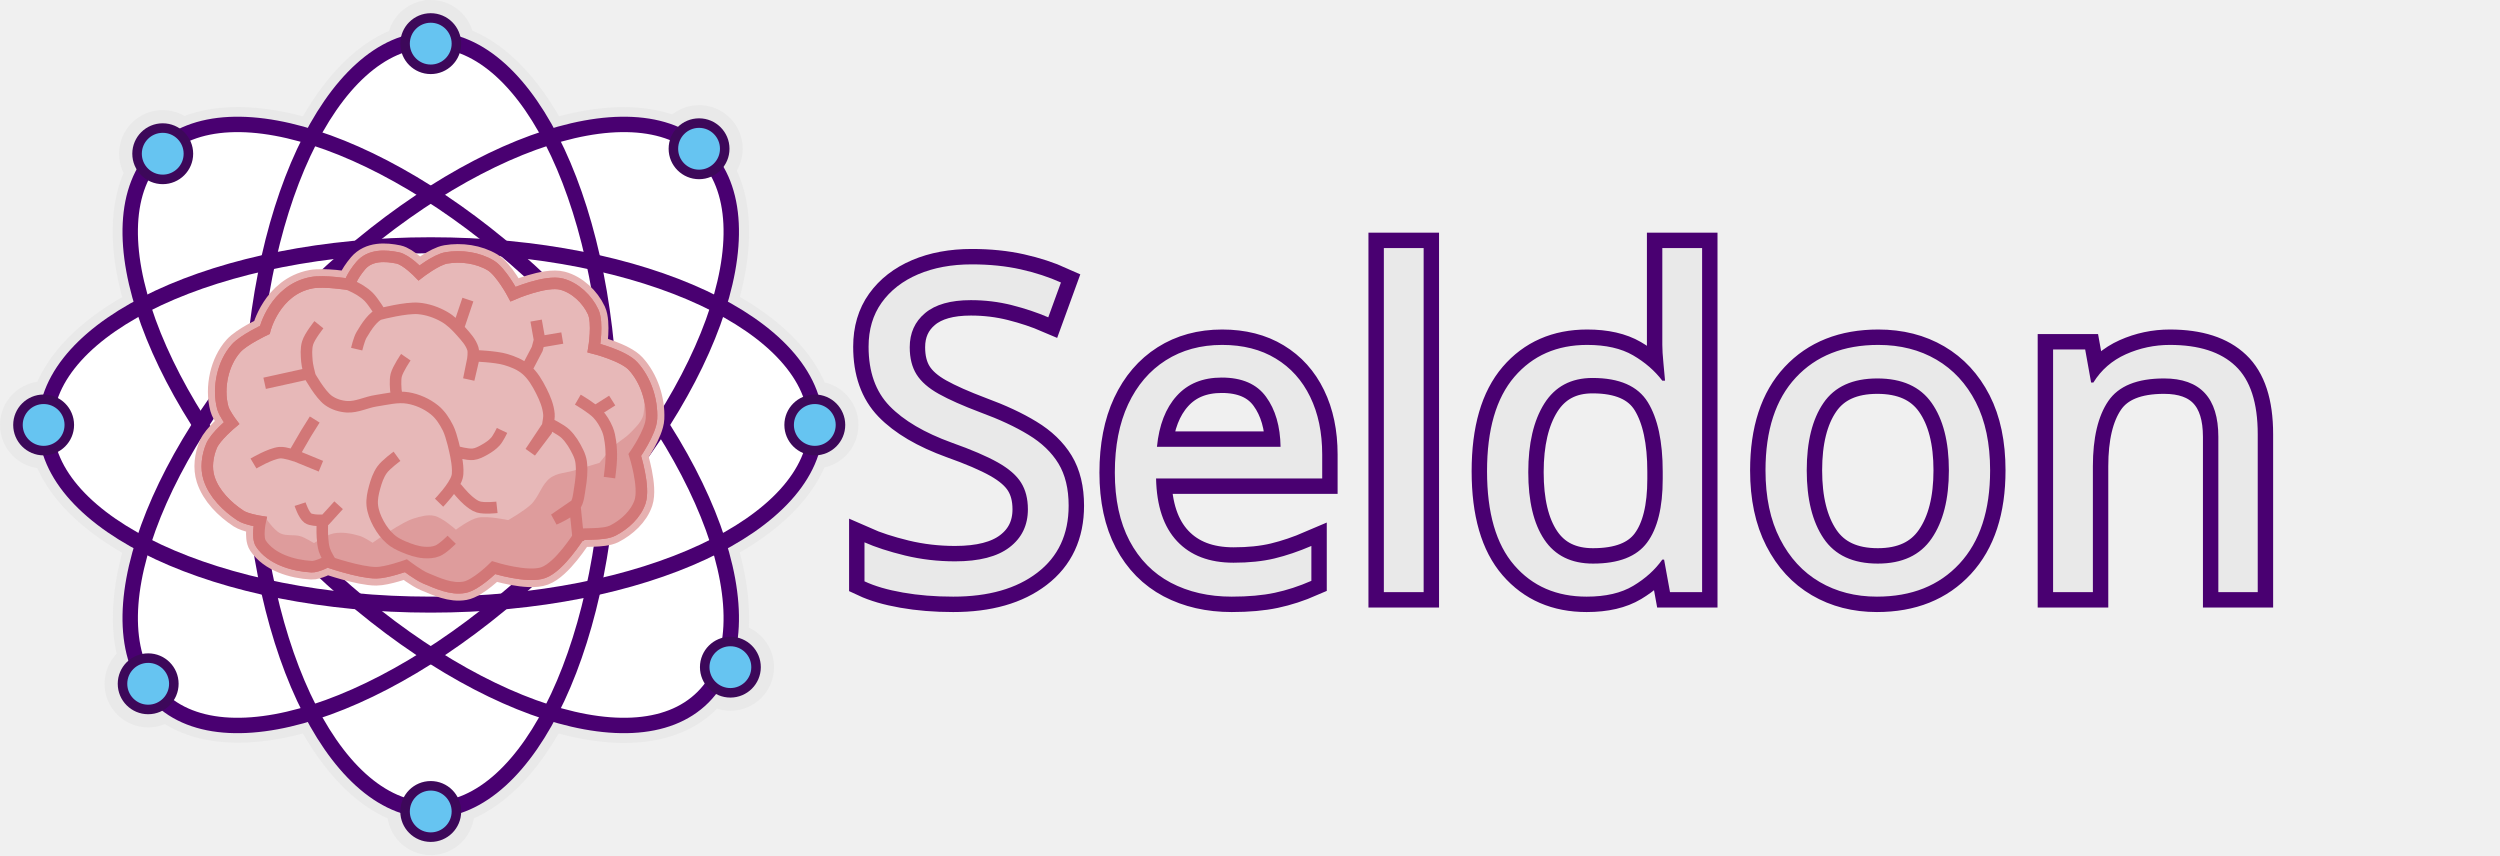
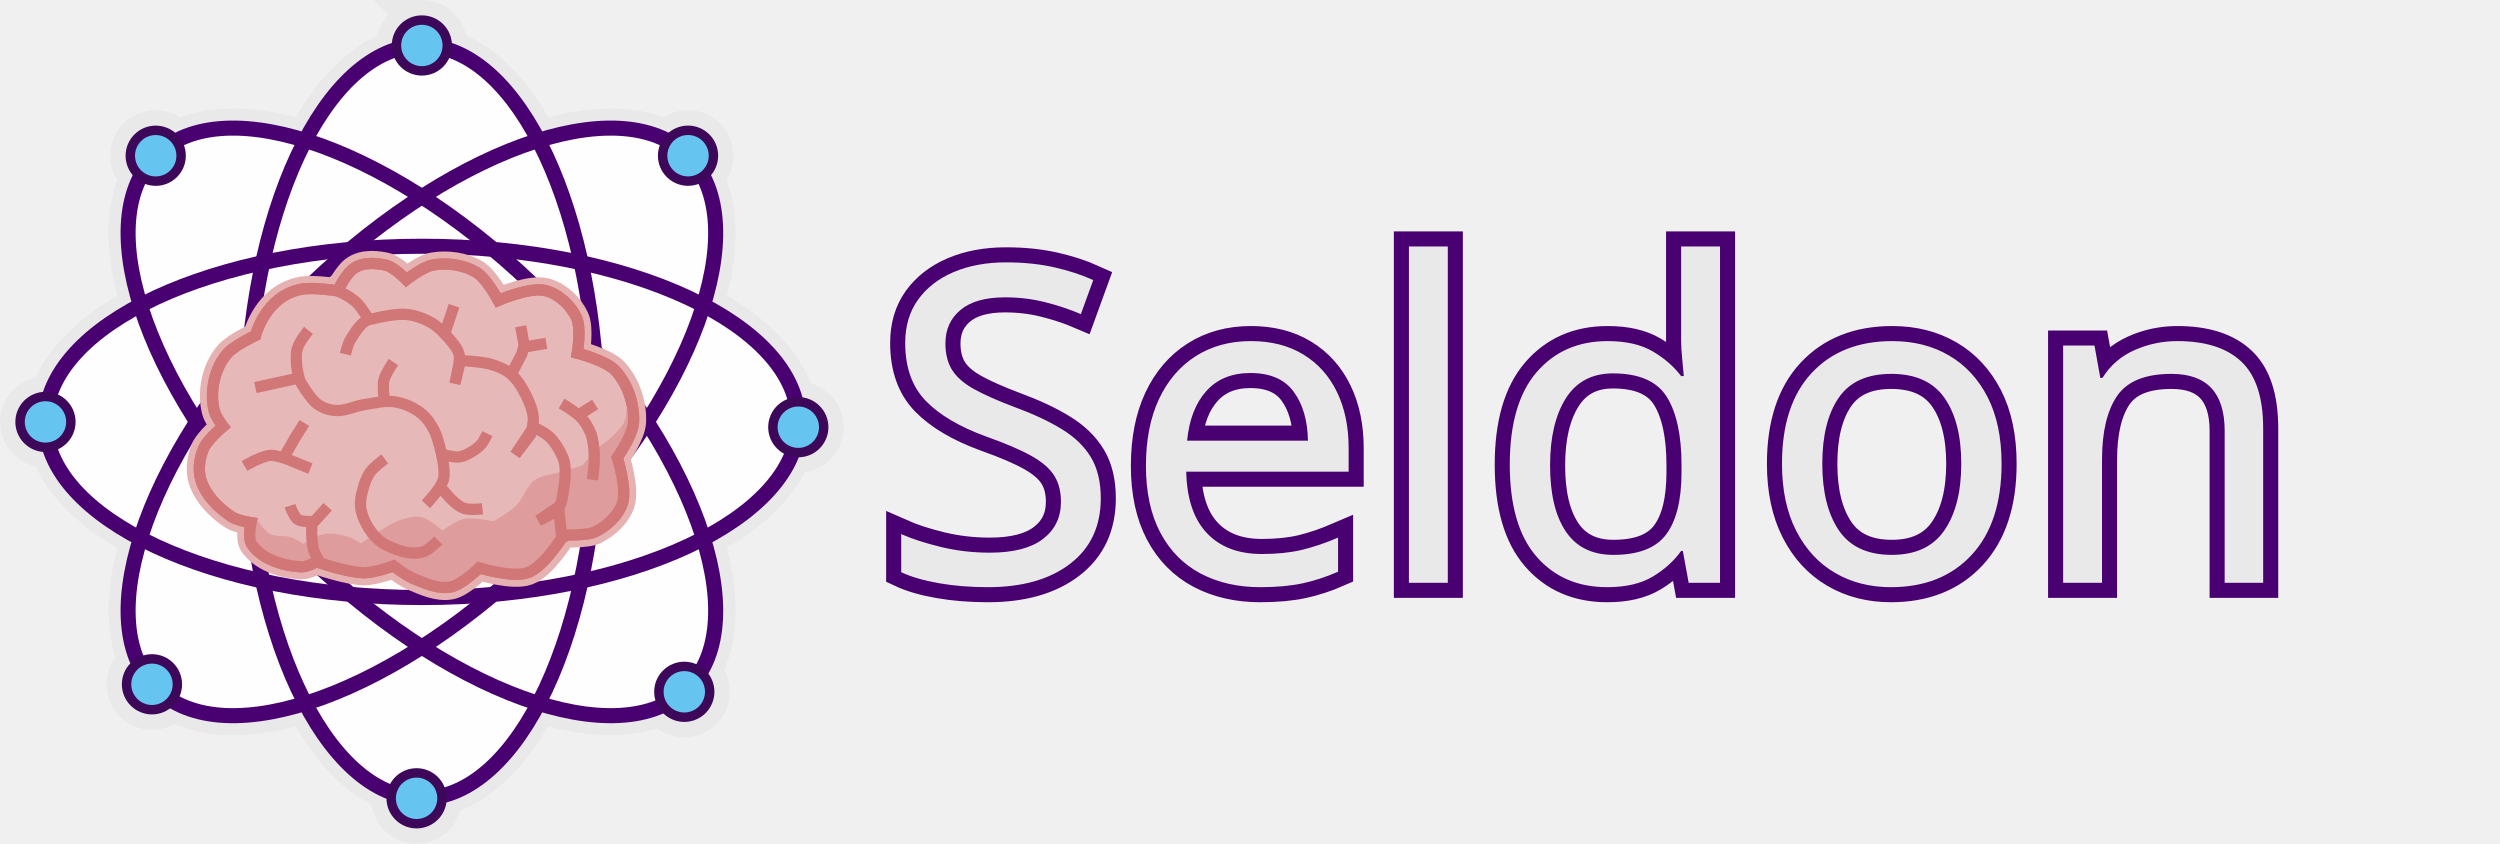
- <svg xmlns="http://www.w3.org/2000/svg" width="486.94mm" height="166.558mm" viewBox="0 0 486.94 166.558" version="1.1" id="svg1" xml:space="preserve">
+ <svg xmlns="http://www.w3.org/2000/svg" width="498.123mm" height="168.122mm" viewBox="0 0 498.123 168.122" version="1.1" id="svg1" xml:space="preserve">
  <defs id="defs1">
    <linearGradient id="swatch3">
      <stop style="stop-color:#000000;stop-opacity:1;" offset="0" id="stop3" />
    </linearGradient>
  </defs>
-   <g id="layer2">
+   <g id="layer2" style="display:inline" transform="translate(11.18297,0.7820349)">
    <text xml:space="preserve" style="font-style:normal;font-variant:normal;font-weight:normal;font-stretch:normal;font-size:3.175px;font-family:FoundationTitlesHand;-inkscape-font-specification:'FoundationTitlesHand, Normal';font-variant-ligatures:normal;font-variant-caps:normal;font-variant-numeric:normal;font-variant-east-asian:normal;display:inline;fill:#e9e9e9;fill-opacity:1;stroke:#490071;stroke-width:6;stroke-dasharray:none;stroke-opacity:1;paint-order:stroke fill markers" x="205.802" y="154.321" id="text7" transform="translate(-41.91985,-38.98327)">
      <tspan id="tspan7" style="font-style:normal;font-variant:normal;font-weight:normal;font-stretch:normal;font-size:88.194px;font-family:FoundationTitlesHand;-inkscape-font-specification:'FoundationTitlesHand, Normal';font-variant-ligatures:normal;font-variant-caps:normal;font-variant-numeric:normal;font-variant-east-asian:normal;fill:#e9e9e9;fill-opacity:1;stroke:#490071;stroke-width:6;stroke-dasharray:none;stroke-opacity:1" x="205.802" y="154.321">Seldon</tspan>
    </text>
  </g>
-   <g id="layer1" transform="translate(-41.91985,-38.98327)" style="display:inline">
-     <path id="path1" style="display:none;fill:#ffffff;fill-opacity:1;stroke:#dddddd;stroke-width:5.823;stroke-dasharray:none;stroke-opacity:1;paint-order:stroke markers fill" d="m 105.632,61.109 a 21.167,42.044 0 0 0 -14.021,10.666 43.767,20.333 41.628 0 0 -18.051,1.648 43.767,20.333 41.628 0 0 -1.778,16.732 45.358,19.62 0 0 0 -11.507,12.997 45.358,19.62 0 0 0 11.507,12.997 20.333,43.767 48.372 0 0 1.778,16.732 20.333,43.767 48.372 0 0 18.051,1.648 21.167,42.044 0 0 0 14.021,10.667 21.167,42.044 0 0 0 14.021,-10.667 43.767,20.333 41.628 0 0 18.051,-1.648 43.767,20.333 41.628 0 0 1.826,-16.756 45.358,19.62 0 0 0 11.459,-12.973 A 45.358,19.62 0 0 0 139.547,90.131 20.333,43.767 48.372 0 0 137.705,73.423 20.333,43.767 48.372 0 0 119.706,71.76 21.167,42.044 0 0 0 105.632,61.109 Z" transform="matrix(1.653522,0,0,1.783866,-48.84721,-62.25745)" />
+   <g id="layer6" transform="translate(-21.1327,1.3605)">
+     <g id="layer7" style="display:inline">
+       <path id="ellipse11" style="display:inline;fill:#fefefe;fill-opacity:1;stroke:#e9e9e9;stroke-width:8;stroke-dasharray:none;stroke-opacity:1;paint-order:stroke fill markers" d="m 105.189,2.64 a 5.061,5.061 0 0 0 -5.061,5.061 5.061,5.061 0 0 0 0.074,0.822 35,75 0 0 0 -18.193,18.206 75,35 45 0 0 -25.741,-0.008 5.061,5.061 0 0 0 -0.532,-0.628 5.061,5.061 0 0 0 -7.157,0 5.061,5.061 0 0 0 0,7.157 5.061,5.061 0 0 0 0.633,0.529 75,35 45 0 0 0.009,25.738 75,35 0 0 0 -18.207,18.196 5.061,5.061 0 0 0 -0.821,-0.068 5.061,5.061 0 0 0 -5.061,5.061 5.061,5.061 0 0 0 5.061,5.061 5.061,5.061 0 0 0 0.822,-0.074 75,35 0 0 0 18.206,18.193 35,75 45 0 0 -0.399,24.766 5.061,5.061 45 0 0 -0.987,0.757 5.061,5.061 45 0 0 0,7.157 5.061,5.061 45 0 0 7.157,0 5.061,5.061 45 0 0 0.372,-0.417 35,75 45 0 0 26.645,0.526 35,75 0 0 0 17.23,17.795 5.061,5.061 0 0 0 -0.163,1.232 5.061,5.061 0 0 0 5.061,5.061 5.061,5.061 0 0 0 5.061,-5.061 5.061,5.061 0 0 0 -0.032,-0.558 35,75 0 0 0 19.212,-18.47 75,35 45 0 0 24.767,0.399 5.061,5.061 45 0 0 0.756,0.987 5.061,5.061 45 0 0 7.157,0 5.061,5.061 45 0 0 0,-7.157 5.061,5.061 45 0 0 -0.38,-0.329 75,35 45 0 0 0.568,-26.731 75,35 0 0 0 17.715,-17.188 5.061,5.061 0 0 0 1.232,0.163 5.061,5.061 0 0 0 5.061,-5.061 5.061,5.061 0 0 0 -5.061,-5.061 5.061,5.061 0 0 0 -0.501,0.036 75,35 0 0 0 -18.42,-19.261 35,75 45 0 0 -0.069,-25.722 5.061,5.061 0 0 0 0.598,-0.506 5.061,5.061 0 0 0 0,-7.157 5.061,5.061 0 0 0 -7.157,0 5.061,5.061 0 0 0 -0.529,0.633 35,75 45 0 0 -25.651,-0.018 35,75 0 0 0 -18.28,-18.22 5.061,5.061 0 0 0 0.065,-0.781 5.061,5.061 0 0 0 -5.061,-5.061 z" />
+     </g>
+     <ellipse style="display:inline;fill:#000000;fill-opacity:0;stroke:#490071;stroke-width:3;stroke-dasharray:none;stroke-opacity:1" id="ellipse1-5" cx="105.193" cy="82.701" rx="75" ry="35" />
+     <ellipse style="display:inline;fill:#66c4f1;fill-opacity:1;stroke:#3d085a;stroke-width:1.879;stroke-dasharray:none;stroke-opacity:1" id="path26-7-2-9-4-6-3-1-2" cx="180.193" cy="83.757" rx="5.061" ry="5.061" />
+     <circle style="display:inline;fill:#66c4f1;fill-opacity:1;stroke:#3d085a;stroke-width:1.879;stroke-dasharray:none;stroke-opacity:1" id="path26-7-2-9-4-6-3-1-2-7" cx="30.193" cy="82.705" r="5.061" />
+     <ellipse style="display:inline;fill:#000000;fill-opacity:0;stroke:#490071;stroke-width:3;stroke-dasharray:none;stroke-opacity:1" id="ellipse5" cx="132.861" cy="-15.905" rx="75" ry="35" transform="rotate(45)" />
+     <ellipse style="display:inline;fill:#66c4f1;fill-opacity:1;stroke:#3d085a;stroke-width:1.879;stroke-dasharray:none;stroke-opacity:1" id="ellipse6" cx="207.861" cy="-14.848" rx="5.061" ry="5.061" transform="rotate(45)" />
+     <circle style="display:inline;fill:#66c4f1;fill-opacity:1;stroke:#3d085a;stroke-width:1.879;stroke-dasharray:none;stroke-opacity:1" id="circle6" cx="57.861" cy="-15.901" r="5.061" transform="rotate(45)" />
+     <ellipse style="display:inline;fill:#000000;fill-opacity:0;stroke:#490071;stroke-width:3;stroke-dasharray:none;stroke-opacity:1" id="ellipse7" cx="82.701" cy="-105.193" rx="75" ry="35" transform="rotate(90)" />
+     <ellipse style="display:inline;fill:#66c4f1;fill-opacity:1;stroke:#3d085a;stroke-width:1.879;stroke-dasharray:none;stroke-opacity:1" id="ellipse8" cx="157.701" cy="-104.137" rx="5.061" ry="5.061" transform="rotate(90)" />
+     <circle style="display:inline;fill:#66c4f1;fill-opacity:1;stroke:#3d085a;stroke-width:1.879;stroke-dasharray:none;stroke-opacity:1" id="circle8" cx="7.701" cy="-105.189" r="5.061" transform="rotate(90)" />
+     <ellipse style="display:inline;fill:#000000;fill-opacity:0;stroke:#490071;stroke-width:3;stroke-dasharray:none;stroke-opacity:1" id="ellipse9" cx="-15.905" cy="-132.861" rx="75" ry="35" transform="rotate(135)" />
+     <ellipse style="display:inline;fill:#66c4f1;fill-opacity:1;stroke:#3d085a;stroke-width:1.879;stroke-dasharray:none;stroke-opacity:1" id="ellipse10" cx="59.095" cy="-131.804" rx="5.061" ry="5.061" transform="rotate(135)" />
+     <circle style="display:inline;fill:#66c4f1;fill-opacity:1;stroke:#3d085a;stroke-width:1.879;stroke-dasharray:none;stroke-opacity:1" id="circle10" cx="-90.905" cy="-132.857" r="5.061" transform="rotate(135)" />
  </g>
-   <g id="g39" transform="translate(-41.91985,-38.98327)" style="display:inline">
-     <path id="circle32" style="display:inline;fill:#ffffff;fill-opacity:1;stroke:#e9e9e9;stroke-width:7;stroke-dasharray:none;stroke-opacity:1;paint-order:stroke fill markers" d="m 125.818,42.483 a 5,5 0 0 0 -5,5 5,5 0 0 0 0.007,0.091 35,75 0 0 0 -18.192,18.205 75,35 45 0 0 -25.293,-0.188 5,5 0 0 0 -3.724,-1.666 5,5 0 0 0 -5,5 5,5 0 0 0 1.406,3.459 75,35 45 0 0 -0.176,26.182 75,35 0 0 0 -18.261,18.323 5,5 0 0 0 -1.165,-0.139 5,5 0 0 0 -5,5 5,5 0 0 0 5,5 5,5 0 0 0 1.161,-0.149 75,35 0 0 0 18.266,18.334 35,75 45 0 0 -1.22,22.727 5,5 0 0 0 -2.845,4.506 5,5 0 0 0 5,5 5,5 0 0 0 3.392,-1.338 35,75 45 0 0 28.461,1.894 35,75 0 0 0 18.312,18.256 5,5 0 0 0 -0.127,1.06 5,5 0 0 0 5,5 5,5 0 0 0 5,-5 5,5 0 0 0 -0.116,-1.065 35,75 0 0 0 18.301,-18.252 75,35 45 0 0 29.848,-2.939 75,35 45 0 0 1.878,-2.257 5,5 0 0 0 3.452,1.399 5,5 0 0 0 5,-5 5,5 0 0 0 -5,-5 5,5 0 0 0 -0.193,0.014 75,35 45 0 0 -2.117,-19.047 75,35 0 0 0 18.14,-18.186 5,5 0 0 0 0.613,0.043 5,5 0 0 0 5,-5 5,5 0 0 0 -5,-5 5,5 0 0 0 -0.576,0.041 75,35 0 0 0 -18.15,-18.27 35,75 45 0 0 -0.638,-26.714 5,5 0 0 0 1.821,-3.85 5,5 0 0 0 -5,-5 5,5 0 0 0 -4.281,2.433 35,75 45 0 0 -24.71,0.361 35,75 0 0 0 -18.275,-18.218 5,5 0 0 0 0.004,-0.052 5,5 0 0 0 -5,-5 z" />
-   </g>
-   <g id="g4" transform="translate(-41.91985,-38.98327)" style="display:inline">
-     <ellipse style="fill:#000000;fill-opacity:0;stroke:#490071;stroke-width:1.747;stroke-dasharray:none;stroke-opacity:1" id="ellipse1" cx="105.632" cy="103.152" rx="45.358" ry="19.62" transform="matrix(1.653522,0,0,1.783866,-48.84721,-62.25745)" />
-     <ellipse style="fill:none;stroke:#490071;stroke-width:1.749;stroke-dasharray:none;stroke-opacity:1" id="ellipse2" cx="147.885" cy="3.853" rx="43.732" ry="20.408" transform="matrix(1.212681,1.212681,-1.212681,1.212681,-48.84721,-62.25745)" />
-     <ellipse style="fill:none;stroke:#490071;stroke-width:1.747;stroke-dasharray:none;stroke-opacity:1" id="ellipse3" cx="103.152" cy="-105.632" rx="42.044" ry="21.167" transform="matrix(0,1.783866,-1.653522,0,-48.84721,-62.25745)" />
-     <ellipse style="fill:none;stroke:#490071;stroke-width:1.749;stroke-dasharray:none;stroke-opacity:1" id="ellipse4" cx="3.853" cy="-147.885" rx="43.732" ry="20.408" transform="matrix(-1.212681,1.212681,-1.212681,-1.212681,-48.84721,-62.25745)" />
-   </g>
-   <g id="layer3" transform="translate(-41.91985,-38.98327)" style="display:inline">
+   <g id="layer3" transform="translate(-42.57919,-36.4179)" style="display:inline">
    <g id="g43" style="display:inline">
      <path style="display:inline;fill:#e2aaaa;fill-opacity:1;stroke:#e6b1b1;stroke-width:5;stroke-dasharray:none;stroke-opacity:1" d="m 109.944,94.38 c 0,0 -4.926,-0.788 -7.329,-0.332 -7.191,1.365 -9.114,9.195 -9.114,9.195 0,0 -4.11,1.927 -5.587,3.571 -1.318,1.468 -2.191,3.378 -2.636,5.3 -0.475,2.052 -0.51,4.286 0.04,6.319 0.297,1.098 1.701,2.957 1.701,2.957 0,0 -3.126,2.608 -3.889,4.415 -0.826,1.959 -1.142,4.337 -0.486,6.36 0.977,3.014 3.497,5.514 6.146,7.252 1.107,0.726 3.801,1.148 3.801,1.148 0,0 -0.649,3.111 0.149,4.305 2.008,3.004 6.259,4.294 9.868,4.49 1.07,0.058 3.054,-1.006 3.054,-1.006 0,0 6.28,2.197 9.544,2.186 1.978,-0.007 5.775,-1.365 5.775,-1.365 0,0 2.424,1.847 3.814,2.431 2.394,1.006 5.035,2.234 7.589,1.763 2.245,-0.414 5.678,-3.827 5.678,-3.827 0,0 6.662,2.09 9.715,0.964 3.168,-1.168 6.767,-6.979 7.018,-7.306 0.172,-0.42 4.55,0.119 6.493,-0.878 2.286,-1.172 4.481,-3.163 5.296,-5.6 0.972,-2.903 -1.022,-9.127 -1.022,-9.127 0,0 3.128,-4.478 3.251,-7.069 0.171,-3.6 -1.142,-7.54 -3.564,-10.209 -1.886,-2.077 -7.642,-3.528 -7.642,-3.528 0,0 0.836,-4.94 -0.162,-7.079 -1.149,-2.462 -3.498,-4.683 -6.124,-5.379 -3.115,-0.826 -9.471,1.942 -9.471,1.942 0,0 -2.331,-4.389 -4.364,-5.603 -2.5,-1.493 -5.742,-1.941 -8.613,-1.456 -1.999,0.338 -5.33,2.927 -5.33,2.927 0,0 -2.495,-2.573 -4.151,-2.916 -2.402,-0.498 -5.385,-0.659 -7.208,1.488 -1.823,2.147 -2.222,3.727 -2.222,3.727" id="path41" />
    </g>
    <g id="layer4" style="display:inline">
      <path style="display:inline;fill:#e7b8b8;fill-opacity:1;stroke:#dd7979;stroke-width:2.246;stroke-dasharray:none;stroke-opacity:1" d="m 109.944,94.38 c 0,0 -4.926,-0.788 -7.329,-0.332 -7.191,1.365 -9.114,9.195 -9.114,9.195 0,0 -4.11,1.927 -5.587,3.571 -1.318,1.468 -2.191,3.378 -2.636,5.3 -0.475,2.052 -0.51,4.286 0.04,6.319 0.297,1.098 1.701,2.957 1.701,2.957 0,0 -3.126,2.608 -3.889,4.415 -0.826,1.959 -1.142,4.337 -0.486,6.36 0.977,3.014 3.497,5.514 6.146,7.252 1.107,0.726 3.801,1.148 3.801,1.148 0,0 -0.649,3.111 0.149,4.305 2.008,3.004 6.259,4.294 9.868,4.49 1.07,0.058 3.054,-1.006 3.054,-1.006 0,0 6.28,2.197 9.544,2.186 1.978,-0.007 5.775,-1.365 5.775,-1.365 0,0 2.424,1.847 3.814,2.431 2.394,1.006 5.035,2.234 7.589,1.763 2.245,-0.414 5.678,-3.827 5.678,-3.827 0,0 6.662,2.09 9.715,0.964 3.168,-1.168 6.767,-6.979 7.018,-7.306 0.172,-0.42 4.55,0.119 6.493,-0.878 2.286,-1.172 4.481,-3.163 5.296,-5.6 0.972,-2.903 -1.022,-9.127 -1.022,-9.127 0,0 3.128,-4.478 3.251,-7.069 0.171,-3.6 -1.142,-7.54 -3.564,-10.209 -1.886,-2.077 -7.642,-3.528 -7.642,-3.528 0,0 0.836,-4.94 -0.162,-7.079 -1.149,-2.462 -3.498,-4.683 -6.124,-5.379 -3.115,-0.826 -9.471,1.942 -9.471,1.942 0,0 -2.331,-4.389 -4.364,-5.603 -2.5,-1.493 -5.742,-1.941 -8.613,-1.456 -1.999,0.338 -5.33,2.927 -5.33,2.927 0,0 -2.495,-2.573 -4.151,-2.916 -2.402,-0.498 -5.385,-0.659 -7.208,1.488 -1.823,2.147 -2.222,3.727 -2.222,3.727" id="path25" />
      <path style="display:inline;fill:#de9c9c;fill-opacity:1;stroke:none;stroke-width:1.856;stroke-dasharray:none;stroke-opacity:1" d="m 93.618,139.817 c 0,0 1.606,2.374 2.825,3.015 1.21,0.636 2.754,0.193 4.055,0.613 0.92,0.297 2.58,1.325 2.58,1.325 0,0 2.448,-1.649 3.86,-1.904 1.674,-0.303 3.45,0.016 5.078,0.511 0.895,0.273 2.476,1.323 2.476,1.323 0,0 2.971,-2.09 4.544,-2.993 1.147,-0.659 2.289,-1.381 3.556,-1.762 1.268,-0.38 2.65,-0.781 3.941,-0.488 1.619,0.369 4.192,2.692 4.192,2.692 0,0 2.65,-1.984 4.219,-2.323 1.949,-0.422 5.965,0.46 5.965,0.46 0,0 3.173,-1.817 4.469,-3.078 1.533,-1.491 2.041,-3.939 3.783,-5.18 1.317,-0.938 3.09,-0.955 4.637,-1.425 1.629,-0.495 4.892,-1.471 4.892,-1.471 0,0 1.754,-2.244 2.775,-3.231 0.953,-0.921 2.166,-1.549 3.101,-2.488 0.953,-0.957 1.987,-1.929 2.522,-3.169 0.318,-0.738 0.341,-2.385 0.341,-2.385 l 0.716,-1.397 -0.333,5.819 -2.504,5.367 1.025,4.689 -0.957,5.551 -2.351,2.735 -4.924,1.815 -3.553,1.287 -3.468,3.868 -3.987,2.547 -3.476,0.29 -3.374,-0.596 -1.985,-0.315 -2.343,1.917 -2.607,1.61 -3.748,0.332 -3.697,-1.278 -2.633,-2.274 -1.721,-1.206 -3.217,0.915 -2.459,0.348 -1.799,0.025 -2.822,-0.125 -2.311,-0.687 -2.787,-0.825 -2.82,0.565 -2.628,0.102 -2.701,-0.711 -3.755,-2.045 -1.43,-1.914 0.132,-1.777 z" id="path24" />
      <path style="display:inline;fill:none;fill-opacity:1;stroke:#d27777;stroke-width:2.246;stroke-dasharray:none;stroke-opacity:1" d="m 109.944,94.38 c 0,0 -4.926,-0.788 -7.329,-0.332 -7.191,1.365 -9.114,9.195 -9.114,9.195 0,0 -4.11,1.927 -5.587,3.571 -1.318,1.468 -2.191,3.378 -2.636,5.3 -0.475,2.052 -0.51,4.286 0.04,6.319 0.297,1.098 1.701,2.957 1.701,2.957 0,0 -3.126,2.608 -3.889,4.415 -0.826,1.959 -1.142,4.337 -0.486,6.36 0.977,3.014 3.497,5.514 6.146,7.252 1.107,0.726 3.801,1.148 3.801,1.148 0,0 -0.649,3.111 0.149,4.305 2.008,3.004 6.259,4.294 9.868,4.49 1.07,0.058 3.054,-1.006 3.054,-1.006 0,0 6.28,2.197 9.544,2.186 1.978,-0.007 5.775,-1.365 5.775,-1.365 0,0 2.424,1.847 3.814,2.431 2.394,1.006 5.035,2.234 7.589,1.763 2.245,-0.414 5.678,-3.827 5.678,-3.827 0,0 6.662,2.09 9.715,0.964 3.168,-1.168 6.767,-6.979 7.018,-7.306 0.172,-0.42 4.55,0.119 6.493,-0.878 2.286,-1.172 4.481,-3.163 5.296,-5.6 0.972,-2.903 -1.022,-9.127 -1.022,-9.127 0,0 3.128,-4.478 3.251,-7.069 0.171,-3.6 -1.142,-7.54 -3.564,-10.209 -1.886,-2.077 -7.642,-3.528 -7.642,-3.528 0,0 0.836,-4.94 -0.162,-7.079 -1.149,-2.462 -3.498,-4.683 -6.124,-5.379 -3.115,-0.826 -9.471,1.942 -9.471,1.942 0,0 -2.331,-4.389 -4.364,-5.603 -2.5,-1.493 -5.742,-1.941 -8.613,-1.456 -1.999,0.338 -5.33,2.927 -5.33,2.927 0,0 -2.495,-2.573 -4.151,-2.916 -2.402,-0.498 -5.385,-0.659 -7.208,1.488 -1.823,2.147 -2.222,3.727 -2.222,3.727" id="path58" />
    </g>
    <path id="path11" style="fill:none;fill-opacity:1;stroke:#d27777;stroke-width:2.246;stroke-dasharray:none;stroke-opacity:1" d="m 130.782,133.976 c 0,0 1.434,1.758 2.301,2.478 0.612,0.508 1.256,1.046 2.018,1.275 1.153,0.346 3.611,0.071 3.611,0.071 m -7.895,-10.834 c 0,0 2.166,0.62 3.257,0.496 0.795,-0.091 1.533,-0.493 2.231,-0.885 0.768,-0.432 1.521,-0.936 2.109,-1.592 0.56,-0.624 1.29,-2.161 1.29,-2.161 m -37.472,-10.677 c 0,0 2.009,3.639 3.639,4.821 1.032,0.749 2.346,1.162 3.619,1.243 1.936,0.123 3.78,-0.898 5.7,-1.178 2.051,-0.299 4.152,-0.878 6.196,-0.531 1.849,0.314 3.669,1.13 5.134,2.301 1.152,0.921 1.994,2.222 2.655,3.54 0.767,1.529 1.452,4.921 1.452,4.921 0,0 0.735,3.145 0.318,4.638 -0.546,1.959 -3.505,4.992 -3.505,4.992 m -23.403,-34.661 c 0,0 -1.788,2.213 -2.195,3.54 -0.349,1.141 -0.232,2.386 -0.142,3.576 0.061,0.803 0.46,2.372 0.46,2.372 l -8.697,1.918 m 27.505,-5.077 c 0,0 -1.538,2.224 -1.876,3.505 -0.247,0.936 -0.071,2.903 -0.071,2.903 l 0.212,1.275" />
    <path style="fill:none;fill-opacity:1;stroke:#d27777;stroke-width:2.246;stroke-dasharray:none;stroke-opacity:1" d="m 119.244,127.861 c 0,0 -2.146,1.559 -2.903,2.62 -0.716,1.003 -1.126,2.211 -1.452,3.399 -0.311,1.137 -0.574,2.332 -0.46,3.505 0.122,1.252 0.608,2.468 1.204,3.576 0.613,1.14 1.412,2.211 2.387,3.061 0.736,0.642 1.634,1.091 2.534,1.471 1.253,0.529 2.574,0.994 3.93,1.098 0.889,0.068 1.831,0.021 2.655,-0.318 1.08,-0.446 2.762,-2.16 2.762,-2.16" id="path12" />
    <path id="path14" style="fill:none;fill-opacity:1;stroke:#d27777;stroke-width:2.246;stroke-dasharray:none;stroke-opacity:1" d="m 91.291,129.262 c 0,0 3.274,-1.942 5.109,-2.111 1.056,-0.097 3.113,0.657 3.113,0.657 m 3.709,-7.114 -1.664,2.655 -1.912,3.293 -0.142,1.133 4.921,2.018" />
    <path id="path18" style="fill:none;fill-opacity:1;stroke:#d27777;stroke-width:2.246;stroke-dasharray:none;stroke-opacity:1" d="m 116.153,100.02 c -1.534,0.501 -2.846,2.552 -3.805,4.171 -0.502,0.848 -0.956,2.797 -0.956,2.797 m 35.868,-1.454 4.178,-0.708 m -20.156,-2.25 1.77,-5.24 m -23.281,-2.986 c 0,0 1.575,0.709 2.3,1.173 0.618,0.395 1.223,0.83 1.729,1.361 0.912,0.956 2.301,3.228 2.301,3.228 0,0 4.867,-1.262 7.325,-1.054 1.747,0.148 3.48,0.751 5.007,1.613 1.275,0.72 2.34,1.79 3.311,2.885 0.899,1.014 1.885,2.067 2.283,3.362 0.197,0.639 0,2.007 0,2.007 l -0.803,3.964 1.079,-4.616 c 0,0 4.134,0.147 6.096,0.728 1.42,0.42 2.861,0.997 3.989,1.957 1.311,1.116 2.211,2.677 2.985,4.215 0.705,1.401 1.334,2.908 1.466,4.471 0.092,1.093 -0.487,3.255 -0.487,3.255 l -3.132,4.144 3.684,-5.524 c 0,0 2.267,1.098 3.161,1.957 1.055,1.014 1.825,2.318 2.458,3.638 0.292,0.608 0.516,1.264 0.6,1.933 0.208,1.67 0.009,3.38 -0.266,5.04 -0.196,1.191 -0.26,2.517 -0.978,3.487 -0.94,1.27 -3.989,2.559 -3.989,2.559 l 3.989,-2.735 0.728,7.049 m -8.266,-43.02 0.673,3.788 -0.46,1.735 -1.947,3.718" />
    <path id="path22" style="fill:none;fill-opacity:1;stroke:#d27777;stroke-width:2.246;stroke-dasharray:none;stroke-opacity:1" d="m 154.468,116.824 c 0,0 2.775,1.61 3.859,2.762 0.821,0.873 1.447,1.94 1.912,3.045 0.317,0.753 0.455,1.575 0.573,2.383 0.157,1.084 0.194,2.187 0.171,3.282 -0.027,1.244 -0.354,3.718 -0.354,3.718 m -2.328,-13.206 2.86,-1.806" />
    <path id="path15" style="fill:none;fill-opacity:1;stroke:#d27777;stroke-width:2.246;stroke-dasharray:none;stroke-opacity:1" d="m 100.371,137.178 c 0,0 0.684,2.109 1.522,2.726 0.554,0.407 2.018,0.425 2.018,0.425 h 0.814 c 0,0 -0.086,2.222 0,3.328 0.065,0.834 0.132,1.683 0.389,2.478 0.255,0.789 1.127,2.219 1.127,2.219 m -1.198,-7.849 2.832,-3.116" />
  </g>
-   <g id="layer5" transform="translate(-41.91985,-38.98327)" style="display:inline">
-     <circle style="fill:#66c4f1;fill-opacity:1;stroke:#3d085a;stroke-width:1.856;stroke-dasharray:none;stroke-opacity:1" id="path26" cx="125.818" cy="197.041" r="5" />
-     <circle style="fill:#66c4f1;fill-opacity:1;stroke:#3d085a;stroke-width:1.856;stroke-dasharray:none;stroke-opacity:1" id="path26-7" cx="125.818" cy="47.483" r="5" />
-     <circle style="fill:#66c4f1;fill-opacity:1;stroke:#3d085a;stroke-width:1.856;stroke-dasharray:none;stroke-opacity:1" id="path26-7-2" cx="73.616" cy="68.926" r="5" />
-     <circle style="fill:#66c4f1;fill-opacity:1;stroke:#3d085a;stroke-width:1.856;stroke-dasharray:none;stroke-opacity:1" id="path26-7-2-9-4" cx="200.624" cy="121.752" r="5" />
-     <circle style="fill:#66c4f1;fill-opacity:1;stroke:#3d085a;stroke-width:1.856;stroke-dasharray:none;stroke-opacity:1" id="path26-7-2-9-4-7" cx="70.781" cy="172.169" r="5" />
-     <circle style="fill:#66c4f1;fill-opacity:1;stroke:#3d085a;stroke-width:1.856;stroke-dasharray:none;stroke-opacity:1" id="path26-7-2-9-4-6" cx="184.181" cy="168.928" r="5" />
-     <circle style="fill:#66c4f1;fill-opacity:1;stroke:#3d085a;stroke-width:1.856;stroke-dasharray:none;stroke-opacity:1" id="path26-7-2-9-4-6-3" cx="178.08" cy="67.959" r="5" />
-     <circle style="fill:#66c4f1;fill-opacity:1;stroke:#3d085a;stroke-width:1.856;stroke-dasharray:none;stroke-opacity:1" id="path26-7-2-9-4-6-3-1" cx="50.419" cy="121.752" r="5" />
-   </g>
</svg>
